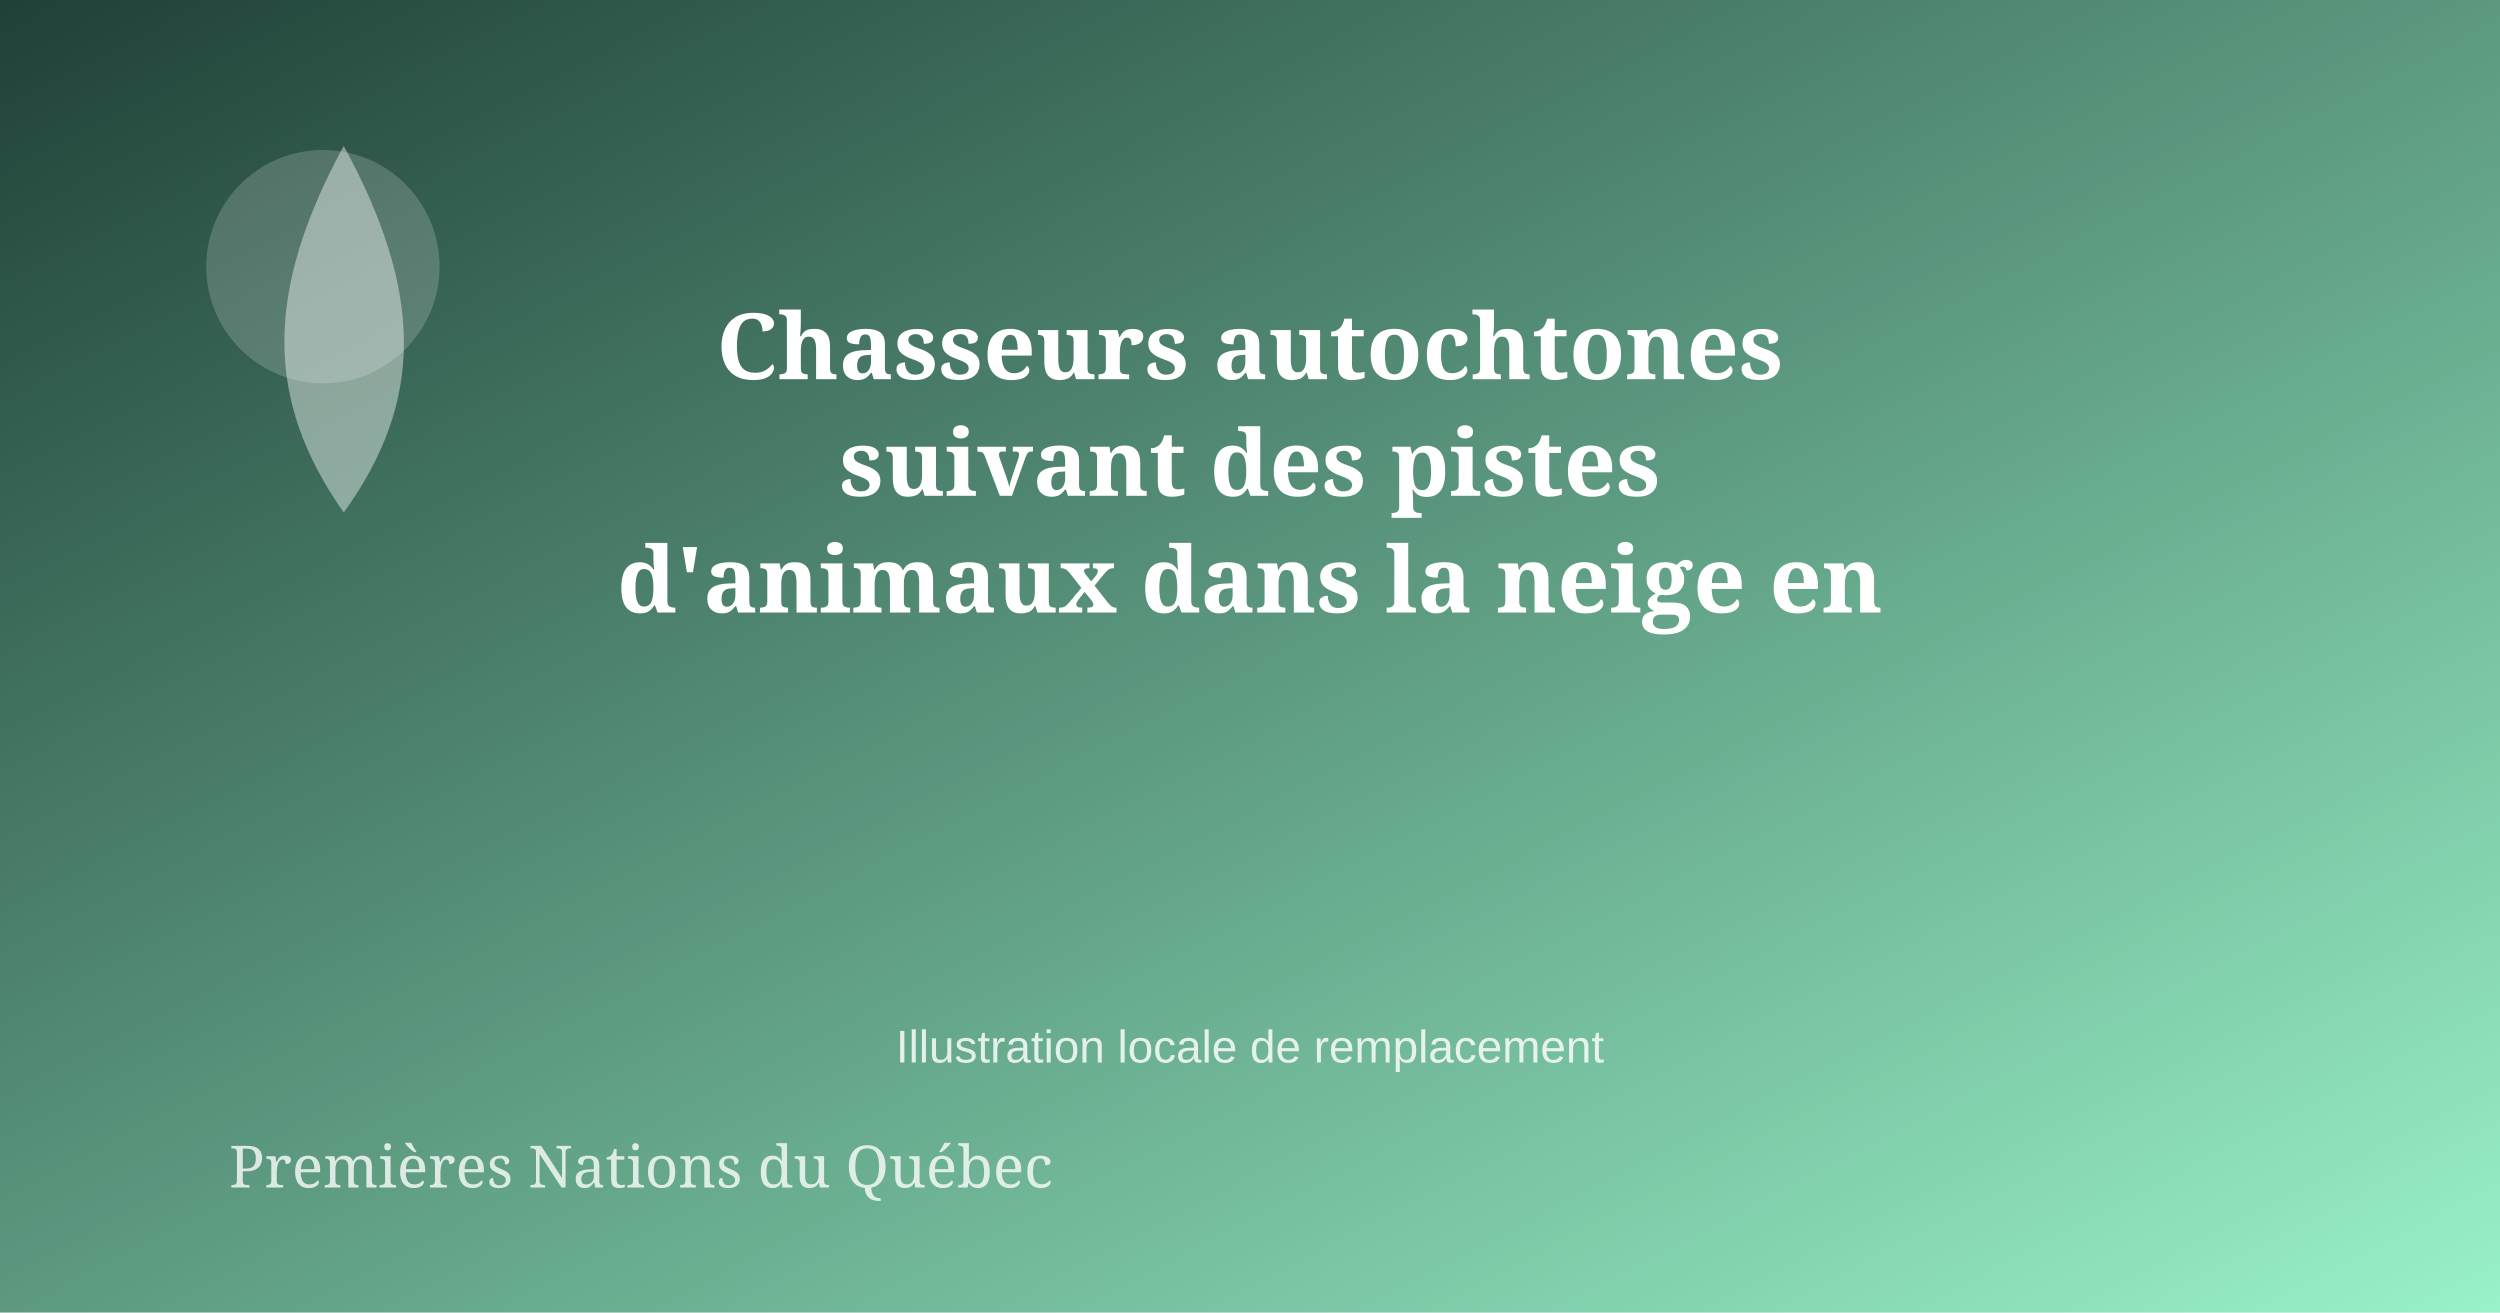
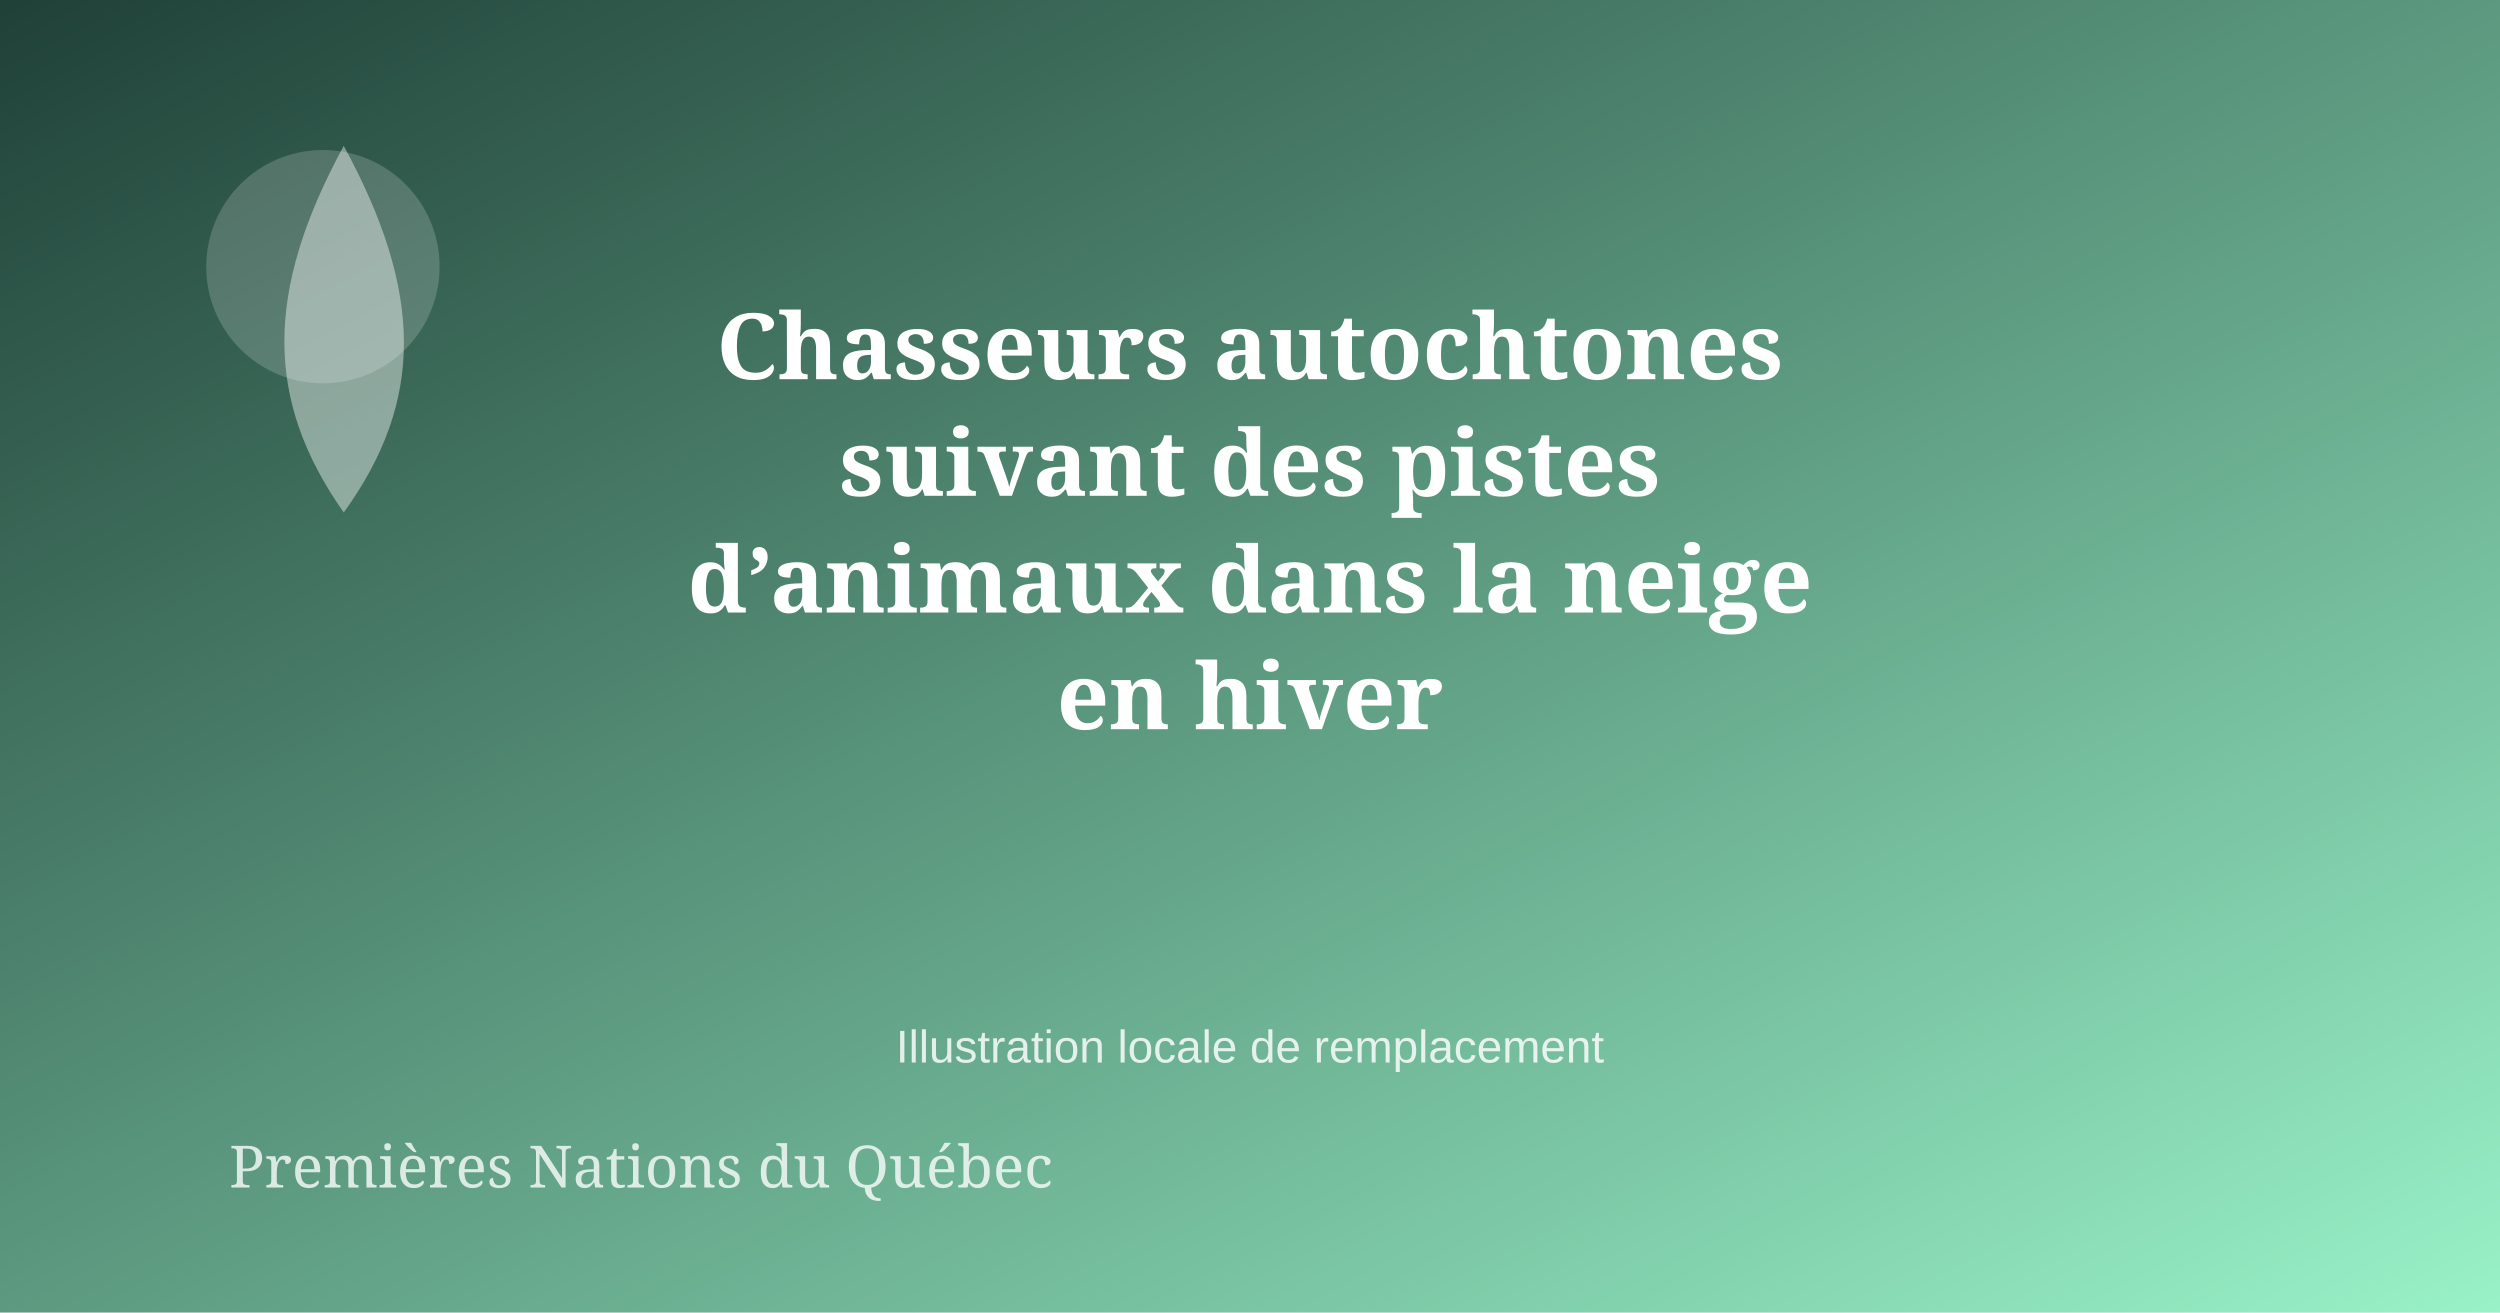
<svg xmlns="http://www.w3.org/2000/svg" viewBox="0 0 1200 630" role="img" aria-labelledby="title desc">
  <defs>
    <linearGradient id="bg" x1="0" y1="0" x2="1" y2="1">
      <stop offset="0%" stop-color="#1f4037" />
      <stop offset="100%" stop-color="#99f2c8" />
    </linearGradient>
  </defs>
  <rect width="1200" height="630" fill="url(#bg)" />
  <circle cx="155" cy="128" r="56" fill="rgba(255,255,255,0.18)" />
  <path d="M165 70c38 70 39 122 0 176-38-54-38-106 0-176Z" fill="rgba(255,255,255,0.42)" />
  <text x="110" y="570" font-size="28" fill="rgba(255,255,255,0.78)" font-family="Georgia, serif">Premières Nations du Québec</text>
  <text x="600" y="182" text-anchor="middle" font-size="44" font-weight="700" fill="#ffffff" font-family="Georgia, serif">Chasseurs autochtones</text>
  <text x="600" y="238" text-anchor="middle" font-size="44" font-weight="700" fill="#ffffff" font-family="Georgia, serif">suivant des pistes</text>
-   <text x="600" y="294" text-anchor="middle" font-size="44" font-weight="700" fill="#ffffff" font-family="Georgia, serif">d'animaux dans la neige en</text>
+   <text x="600" y="294" text-anchor="middle" font-size="44" font-weight="700" fill="#ffffff" font-family="Georgia, serif">d’animaux dans la neige</text>
+   <text x="600" y="350" text-anchor="middle" font-size="44" font-weight="700" fill="#ffffff" font-family="Georgia, serif">en hiver</text>
  <text x="600" y="510" text-anchor="middle" font-size="22" fill="rgba(255,255,255,0.82)" font-family="Arial, sans-serif">Illustration locale de remplacement</text>
</svg>
